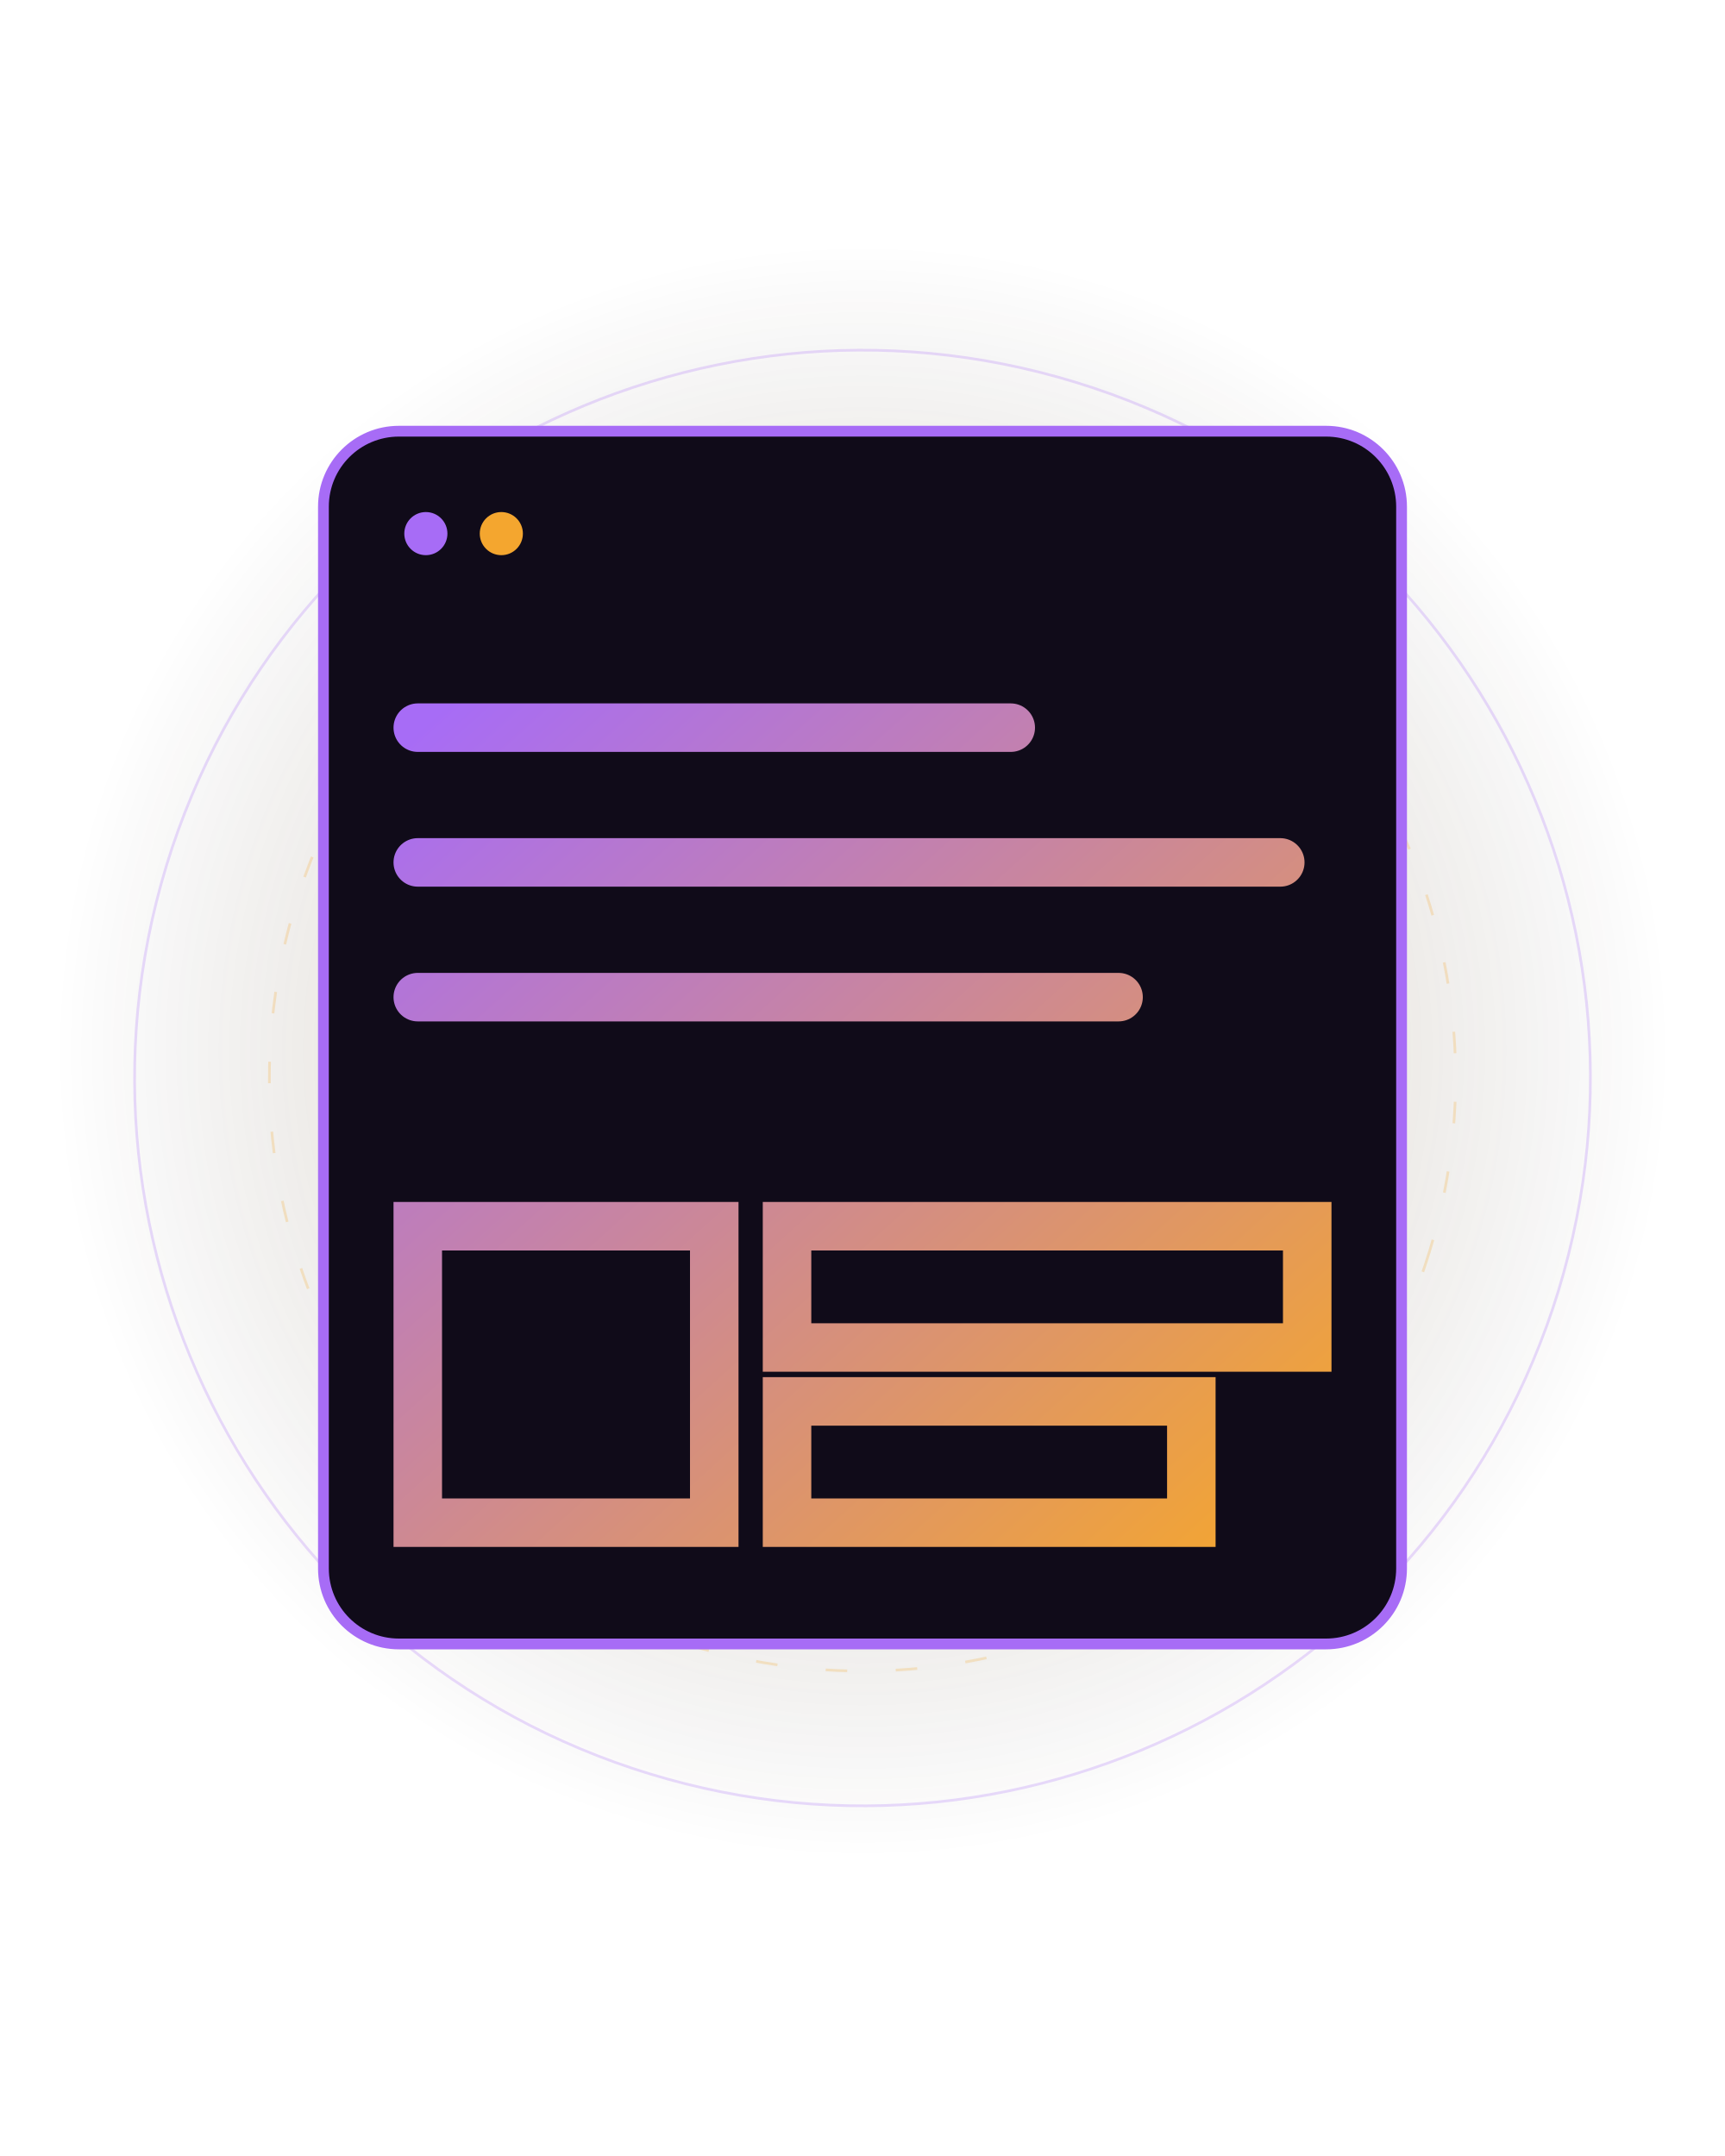
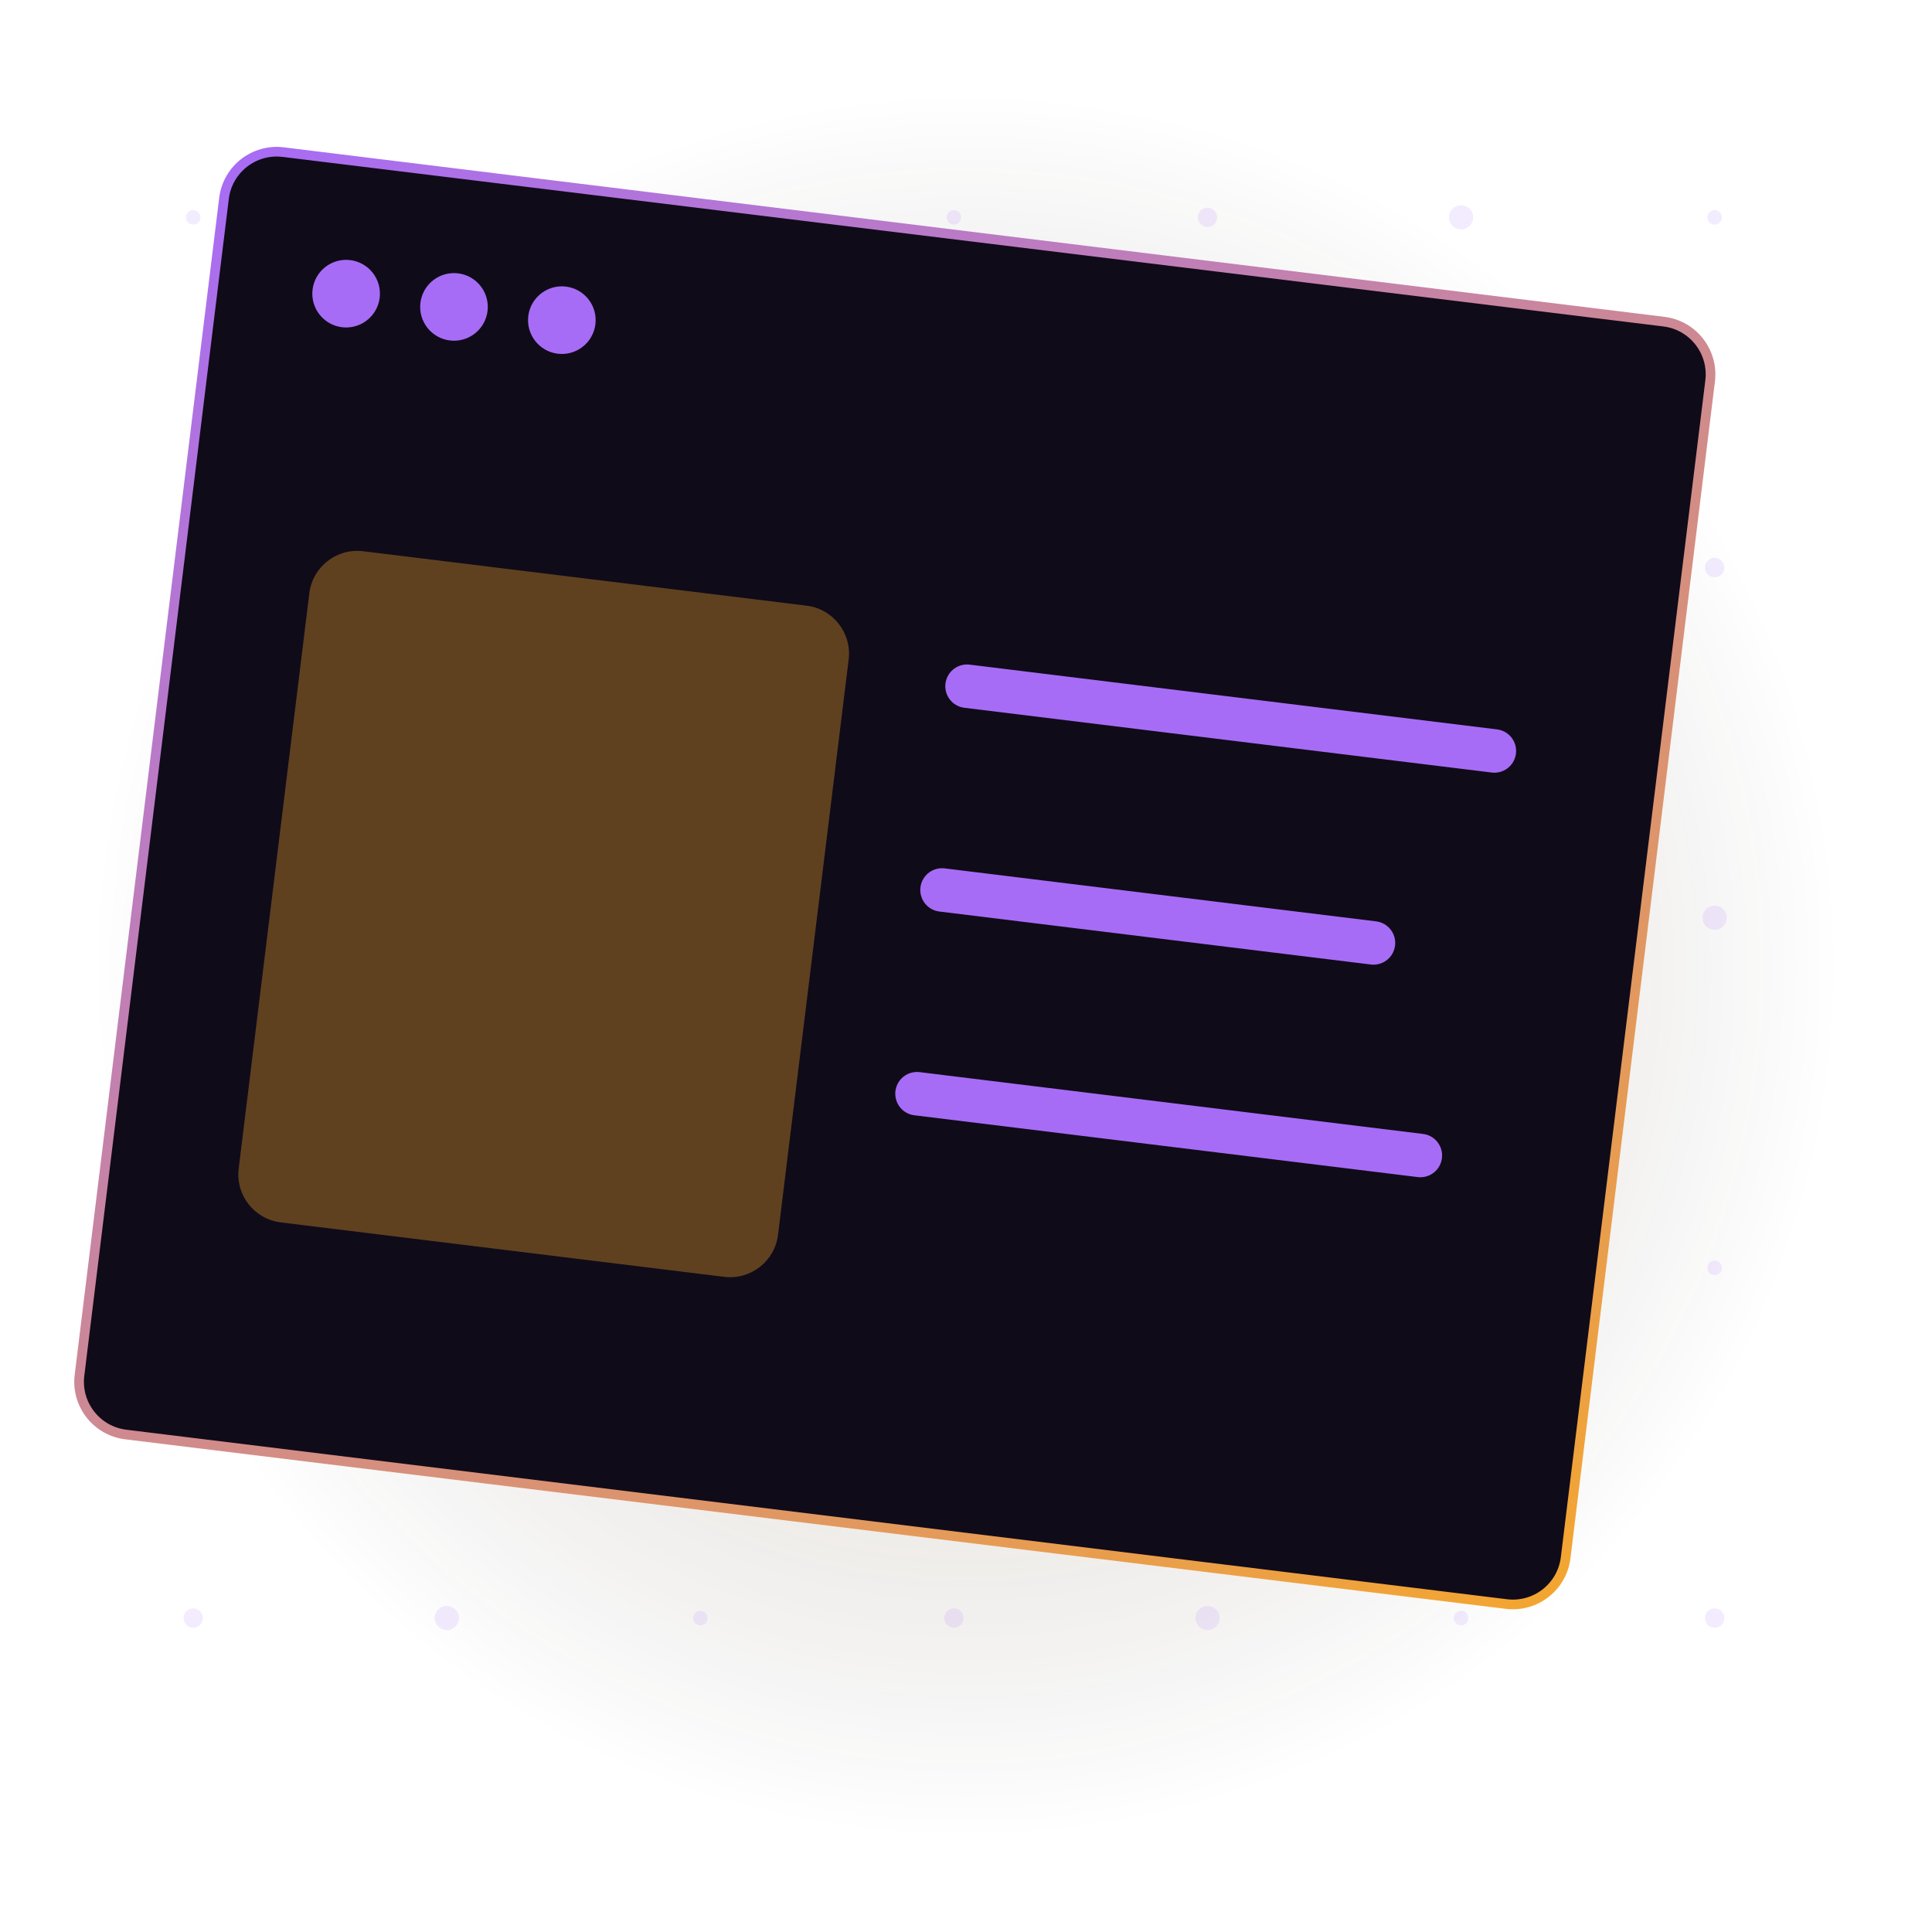
- <svg xmlns="http://www.w3.org/2000/svg" viewBox="0 0 640 800">
+ <svg xmlns="http://www.w3.org/2000/svg" viewBox="0 0 800 800">
  <defs>
    <linearGradient id="g" x1="0" y1="0" x2="1" y2="1">
      <stop stop-color="#a76cf6" />
      <stop offset="1" stop-color="#f4a62f" />
    </linearGradient>
    <radialGradient id="r">
-       <stop stop-color="#f4a62f" stop-opacity=".3" />
+       <stop stop-color="#f4a62f" stop-opacity=".28" />
      <stop offset="1" stop-color="#08070d" stop-opacity="0" />
    </radialGradient>
+     <filter id="glow">
+       <feGaussianBlur stdDeviation="8" result="b" />
+       <feMerge>
+         <feMergeNode in="b" />
+         <feMergeNode in="SourceGraphic" />
+       </feMerge>
+     </filter>
  </defs>
-   <circle cx="320" cy="390" r="300" fill="url(#r)" />
-   <g opacity=".24" transform="rotate(17 320 400)">
-     <circle cx="320" cy="400" r="270" fill="none" stroke="#a76cf6" />
-     <circle cx="320" cy="400" r="220" fill="none" stroke="#f4a62f" stroke-dasharray="8 18" />
+   <circle cx="400" cy="400" r="360" fill="url(#r)" />
+   <g fill="#a76cf6" opacity=".14">
+     <circle cx="80" cy="90" r="3" />
+     <circle cx="185" cy="90" r="4" />
+     <circle cx="290" cy="90" r="5" />
+     <circle cx="395" cy="90" r="3" />
+     <circle cx="500" cy="90" r="4" />
+     <circle cx="605" cy="90" r="5" />
+     <circle cx="710" cy="90" r="3" />
+     <circle cx="80" cy="235" r="4" />
+     <circle cx="185" cy="235" r="5" />
+     <circle cx="290" cy="235" r="3" />
+     <circle cx="395" cy="235" r="4" />
+     <circle cx="500" cy="235" r="5" />
+     <circle cx="605" cy="235" r="3" />
+     <circle cx="710" cy="235" r="4" />
+     <circle cx="80" cy="380" r="5" />
+     <circle cx="185" cy="380" r="3" />
+     <circle cx="290" cy="380" r="4" />
+     <circle cx="395" cy="380" r="5" />
+     <circle cx="500" cy="380" r="3" />
+     <circle cx="605" cy="380" r="4" />
+     <circle cx="710" cy="380" r="5" />
+     <circle cx="80" cy="525" r="3" />
+     <circle cx="185" cy="525" r="4" />
+     <circle cx="290" cy="525" r="5" />
+     <circle cx="395" cy="525" r="3" />
+     <circle cx="500" cy="525" r="4" />
+     <circle cx="605" cy="525" r="5" />
+     <circle cx="710" cy="525" r="3" />
+     <circle cx="80" cy="670" r="4" />
+     <circle cx="185" cy="670" r="5" />
+     <circle cx="290" cy="670" r="3" />
+     <circle cx="395" cy="670" r="4" />
+     <circle cx="500" cy="670" r="5" />
+     <circle cx="605" cy="670" r="3" />
+     <circle cx="710" cy="670" r="4" />
  </g>
-   <rect x="120" y="160" width="400" height="450" rx="28" fill="#100b19" stroke="#a76cf6" stroke-width="4" />
-   <circle cx="158" cy="198" r="8" fill="#a76cf6" />
-   <circle cx="186" cy="198" r="8" fill="#f4a62f" />
-   <path d="M155 270h220M155 320h320M155 370h260M155 455h110v110H155zM292 455h193v45H292zM292 520h150v45H292z" stroke="url(#g)" stroke-width="18" stroke-linecap="round" fill="none" />
+   <g transform="translate(-31 -24) rotate(7 400 400)">
+     <rect x="90" y="120" width="620" height="535" rx="22" fill="#100b19" stroke="url(#g)" stroke-width="4" />
+     <path d="M90 225h620" stroke="url(#g)" stroke-width="7" />
+     <g fill="#a76cf6">
+       <circle cx="145" cy="175" r="14" />
+       <circle cx="190" cy="175" r="14" />
+       <circle cx="235" cy="175" r="14" />
+     </g>
+     <rect x="145" y="280" width="225" height="280" rx="20" fill="#f4a62f" opacity=".35" />
+     <path d="M420 305h220M420 390h180M420 475h210" stroke="#a76cf6" stroke-width="18" stroke-linecap="round" />
+   </g>
</svg>
